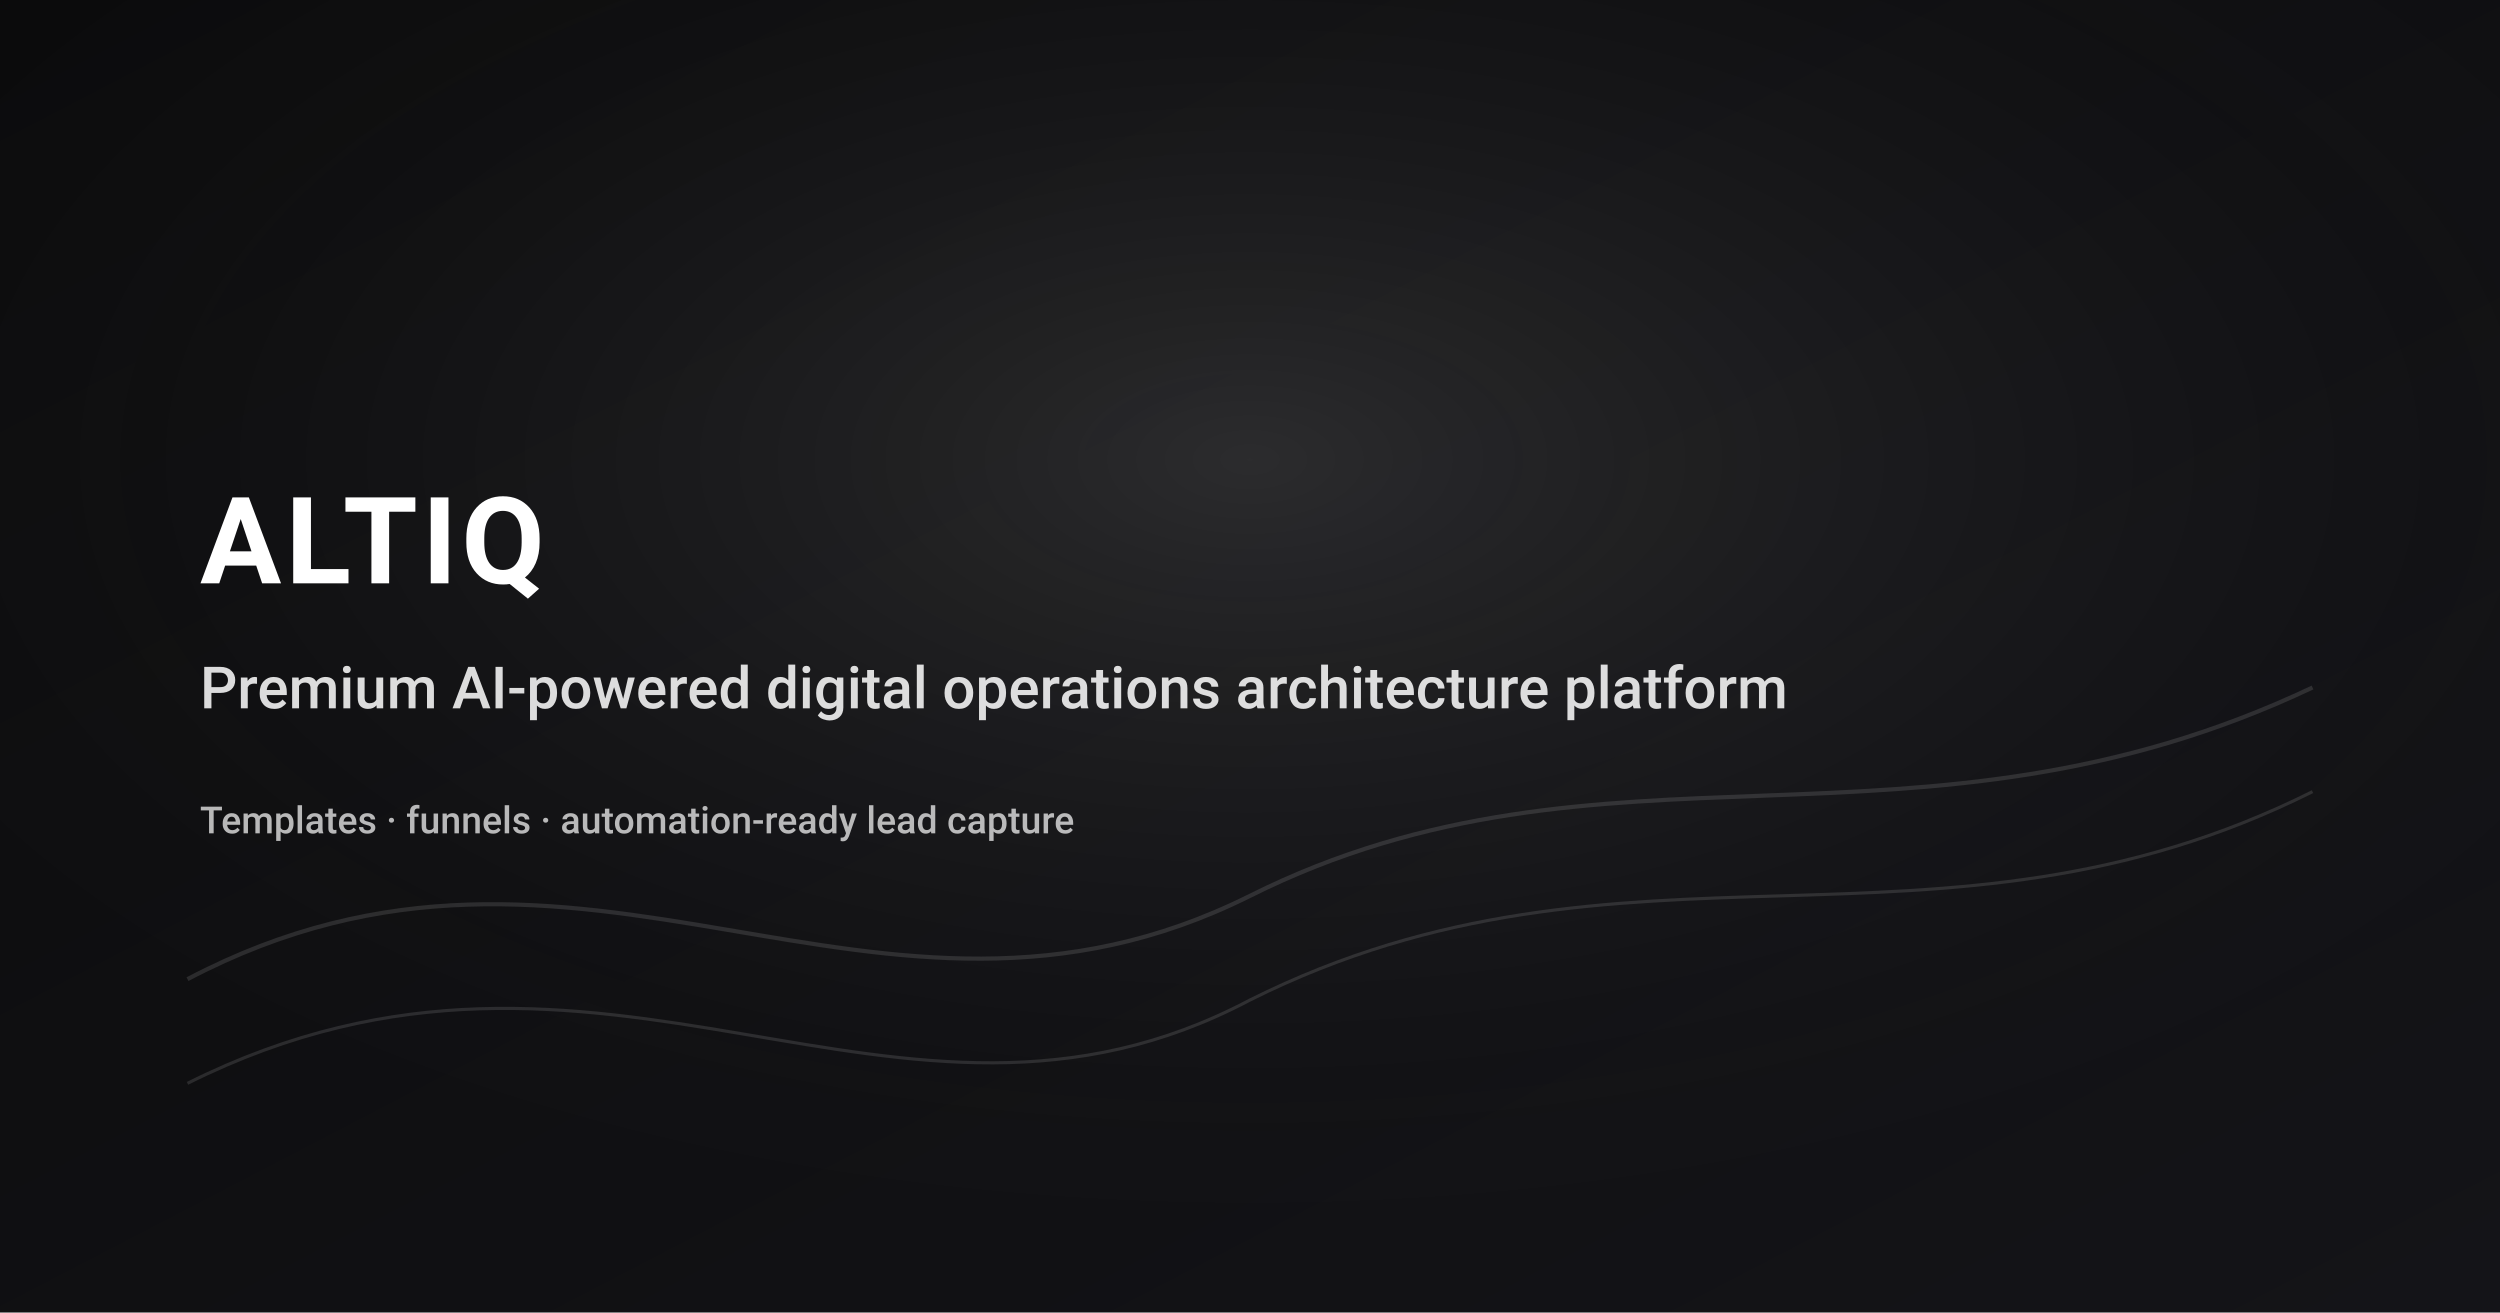
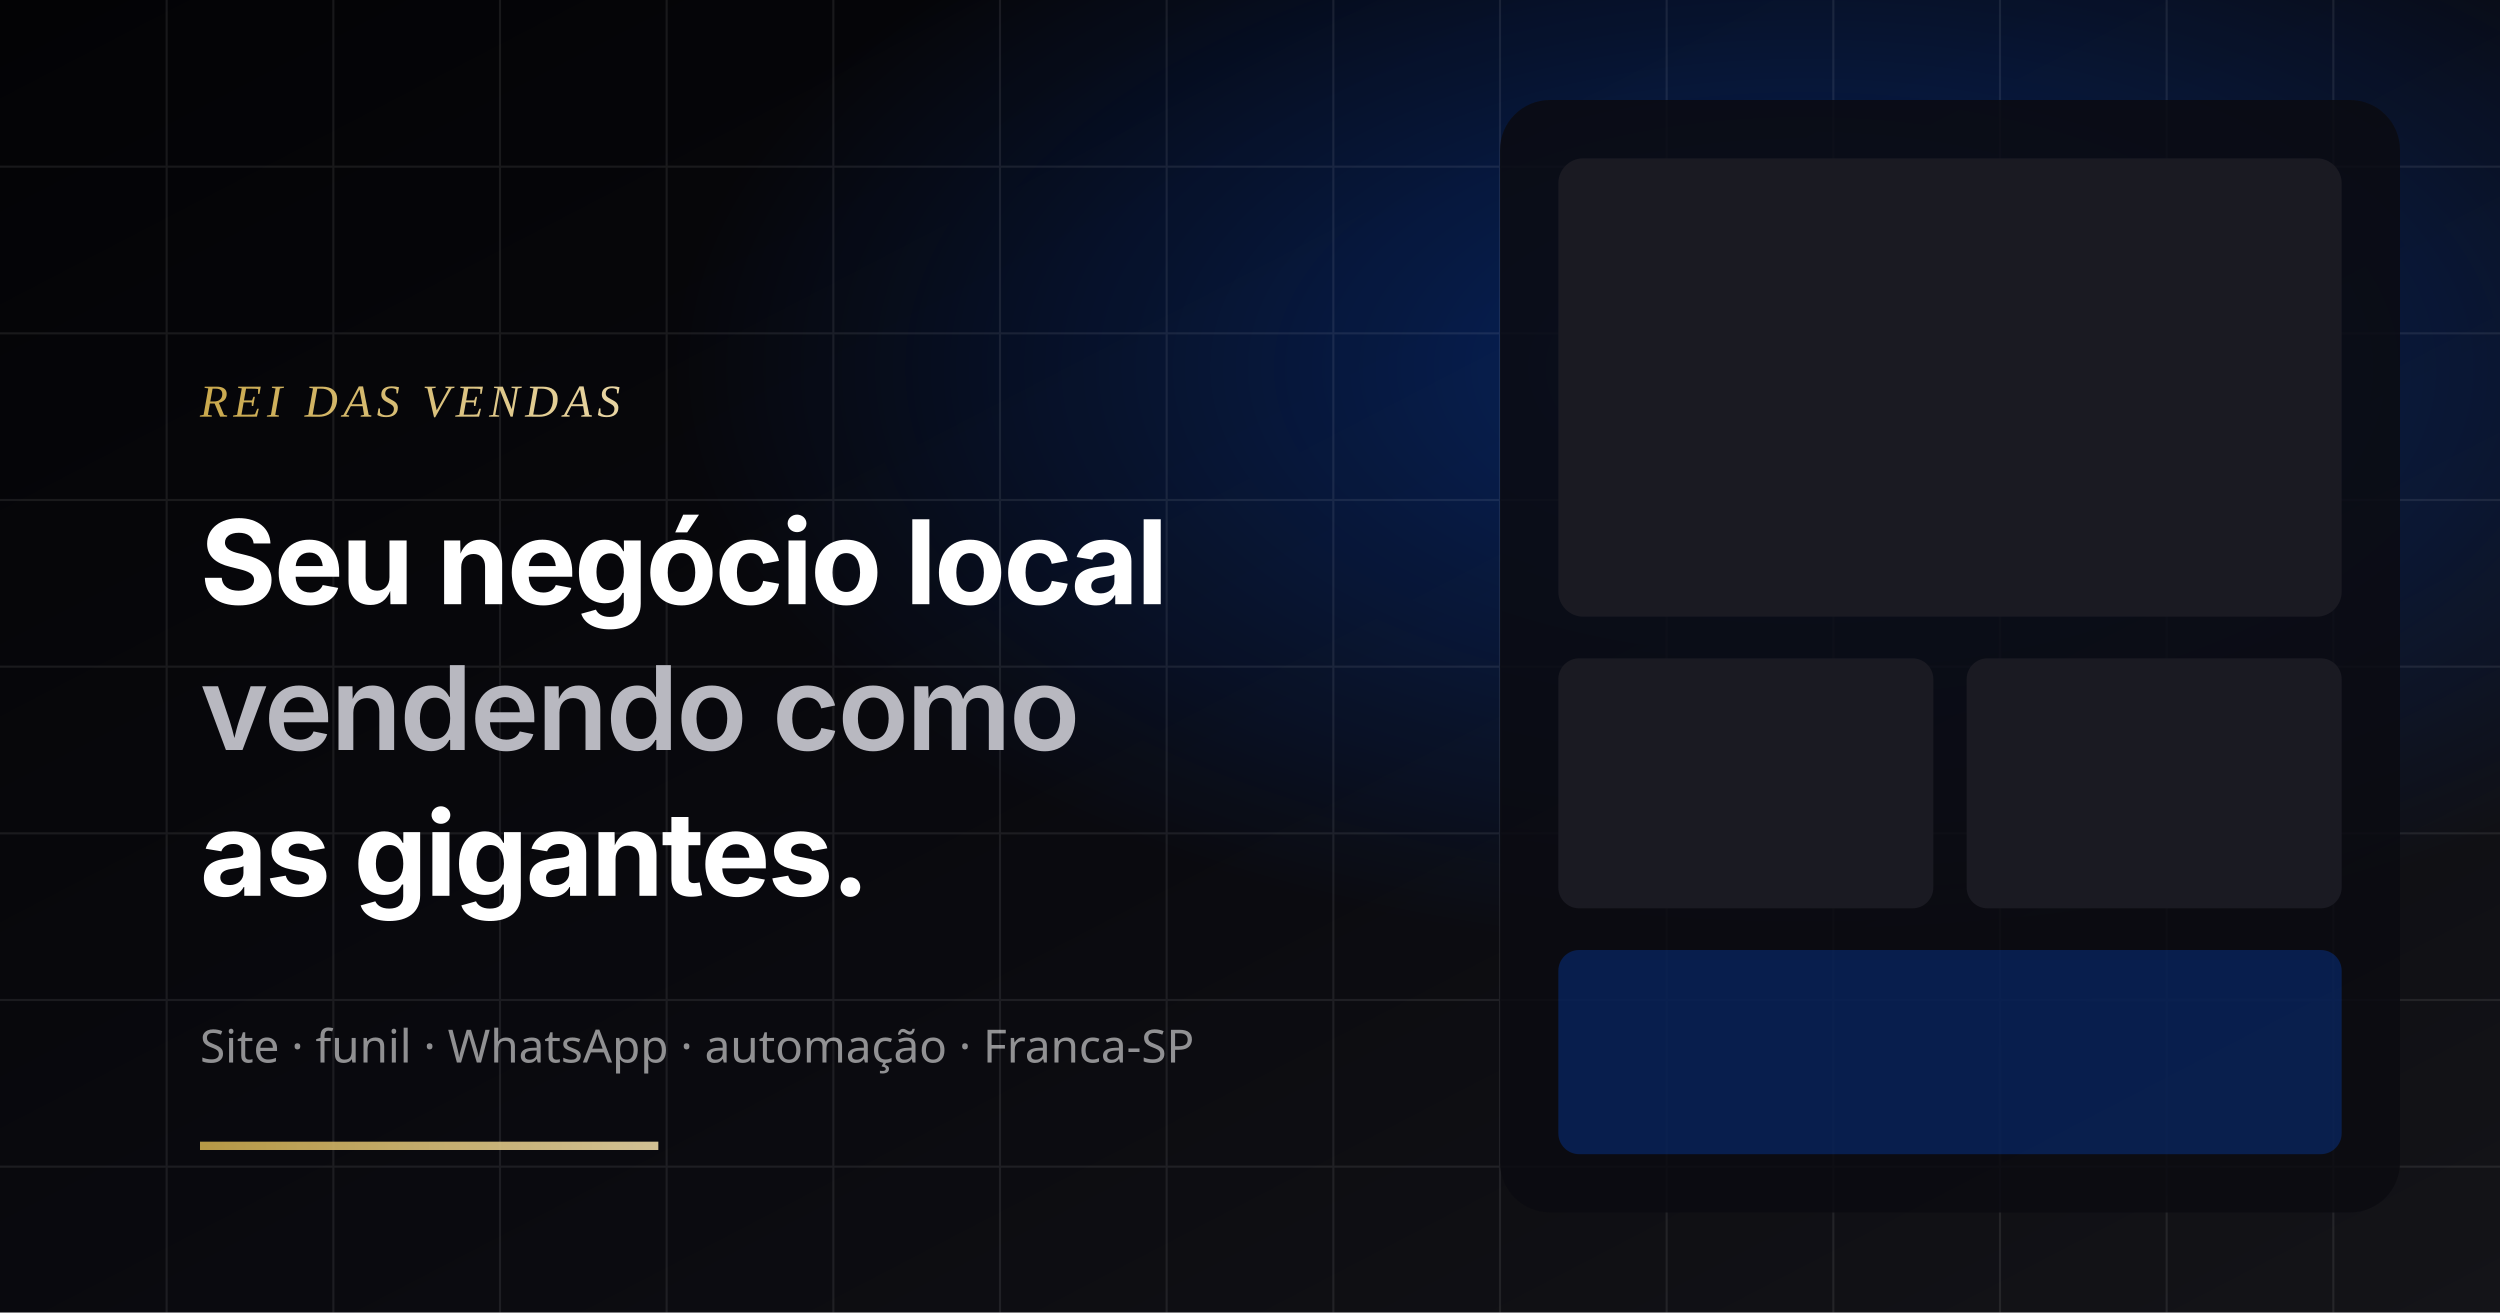
- <svg xmlns="http://www.w3.org/2000/svg" width="1200" height="630" viewBox="0 0 1200 630">
+ <svg xmlns="http://www.w3.org/2000/svg" width="1200" height="630" viewBox="0 0 1200 630" role="img" aria-label="Rei das Vendas">
  <defs>
    <linearGradient id="bg" x1="0" y1="0" x2="1" y2="1">
-       <stop offset="0" stop-color="#0B0B0C" />
+       <stop offset="0" stop-color="#030305" />
+       <stop offset="0.55" stop-color="#0A0A0F" />
      <stop offset="1" stop-color="#141418" />
    </linearGradient>
-     <radialGradient id="glow" cx="50%" cy="35%" r="65%">
-       <stop offset="0" stop-color="#FFFFFF" stop-opacity="0.12" />
-       <stop offset="1" stop-color="#000000" stop-opacity="0" />
+     <linearGradient id="gold" x1="0" y1="0" x2="1" y2="0">
+       <stop offset="0" stop-color="#C9A84C" />
+       <stop offset="1" stop-color="#E8D5A3" />
+     </linearGradient>
+     <radialGradient id="blueGlow" cx="72%" cy="28%" r="45%">
+       <stop offset="0" stop-color="#0057FF" stop-opacity="0.35" />
+       <stop offset="1" stop-color="#0057FF" stop-opacity="0" />
    </radialGradient>
+     <filter id="blur" x="-20%" y="-20%" width="140%" height="140%">
+       <feGaussianBlur stdDeviation="2" />
+     </filter>
  </defs>
  <rect width="1200" height="630" fill="url(#bg)" />
-   <rect width="1200" height="630" fill="url(#glow)" />
-   <g fill="none" stroke="#FFFFFF" stroke-opacity="0.12">
-     <path d="M90 470 C 280 370, 420 520, 600 430 C 770 345, 920 420, 1110 330" stroke-width="2" />
-     <path d="M90 520 C 290 420, 430 570, 600 480 C 780 390, 930 470, 1110 380" stroke-width="1.5" />
+   <rect width="1200" height="630" fill="url(#blueGlow)" />
+   <g opacity="0.08" stroke="#fff" stroke-width="1">
+     <path d="M0 80 H1200 M0 160 H1200 M0 240 H1200 M0 320 H1200 M0 400 H1200 M0 480 H1200 M0 560 H1200" />
+     <path d="M80 0 V630 M160 0 V630 M240 0 V630 M320 0 V630 M400 0 V630 M480 0 V630 M560 0 V630 M640 0 V630 M720 0 V630 M800 0 V630 M880 0 V630 M960 0 V630 M1040 0 V630 M1120 0 V630" />
  </g>
-   <g fill="#FFFFFF">
-     <text x="96" y="280" font-family="ui-sans-serif, system-ui, -apple-system, Segoe UI, Roboto" font-size="58" font-weight="700" letter-spacing="2">
-       ALTIQ
-     </text>
-     <text x="96" y="340" font-family="ui-sans-serif, system-ui, -apple-system, Segoe UI, Roboto" font-size="28" font-weight="500" fill-opacity="0.85">
-       Premium AI-powered digital operations architecture platform
-     </text>
-     <text x="96" y="400" font-family="ui-sans-serif, system-ui, -apple-system, Segoe UI, Roboto" font-size="18" font-weight="500" fill-opacity="0.7">
-       Templates · funnels · automation-ready lead capture
-     </text>
-   </g>
+   <rect x="720" y="48" width="432" height="534" rx="24" fill="#0B0B10" opacity="0.85" />
+   <rect x="748" y="76" width="376" height="220" rx="12" fill="#1a1a22" />
+   <rect x="748" y="316" width="180" height="120" rx="10" fill="#1a1a22" />
+   <rect x="944" y="316" width="180" height="120" rx="10" fill="#1a1a22" />
+   <rect x="748" y="456" width="376" height="98" rx="10" fill="#0057FF" opacity="0.25" />
+   <text x="96" y="200" fill="url(#gold)" font-family="Georgia, 'Times New Roman', serif" font-size="22" font-style="italic" letter-spacing="0.12em">
+     REI DAS VENDAS
+   </text>
+   <text x="96" y="290" fill="#FFFFFF" font-family="system-ui, -apple-system, Segoe UI, sans-serif" font-size="56" font-weight="700" letter-spacing="-0.02em">
+     Seu negócio local
+   </text>
+   <text x="96" y="360" fill="#B8B8C0" font-family="system-ui, -apple-system, Segoe UI, sans-serif" font-size="56" font-weight="600" letter-spacing="-0.02em">
+     vendendo como
+   </text>
+   <text x="96" y="430" fill="#FFFFFF" font-family="system-ui, -apple-system, Segoe UI, sans-serif" font-size="56" font-weight="700" letter-spacing="-0.02em">
+     as gigantes.
+   </text>
+   <text x="96" y="510" fill="#FFFFFF" fill-opacity="0.55" font-family="system-ui, sans-serif" font-size="22" font-weight="500">
+     Site · funil · WhatsApp · automação · Franca-SP
+   </text>
+   <rect x="96" y="548" width="220" height="4" fill="url(#gold)" opacity="0.9" />
</svg>
